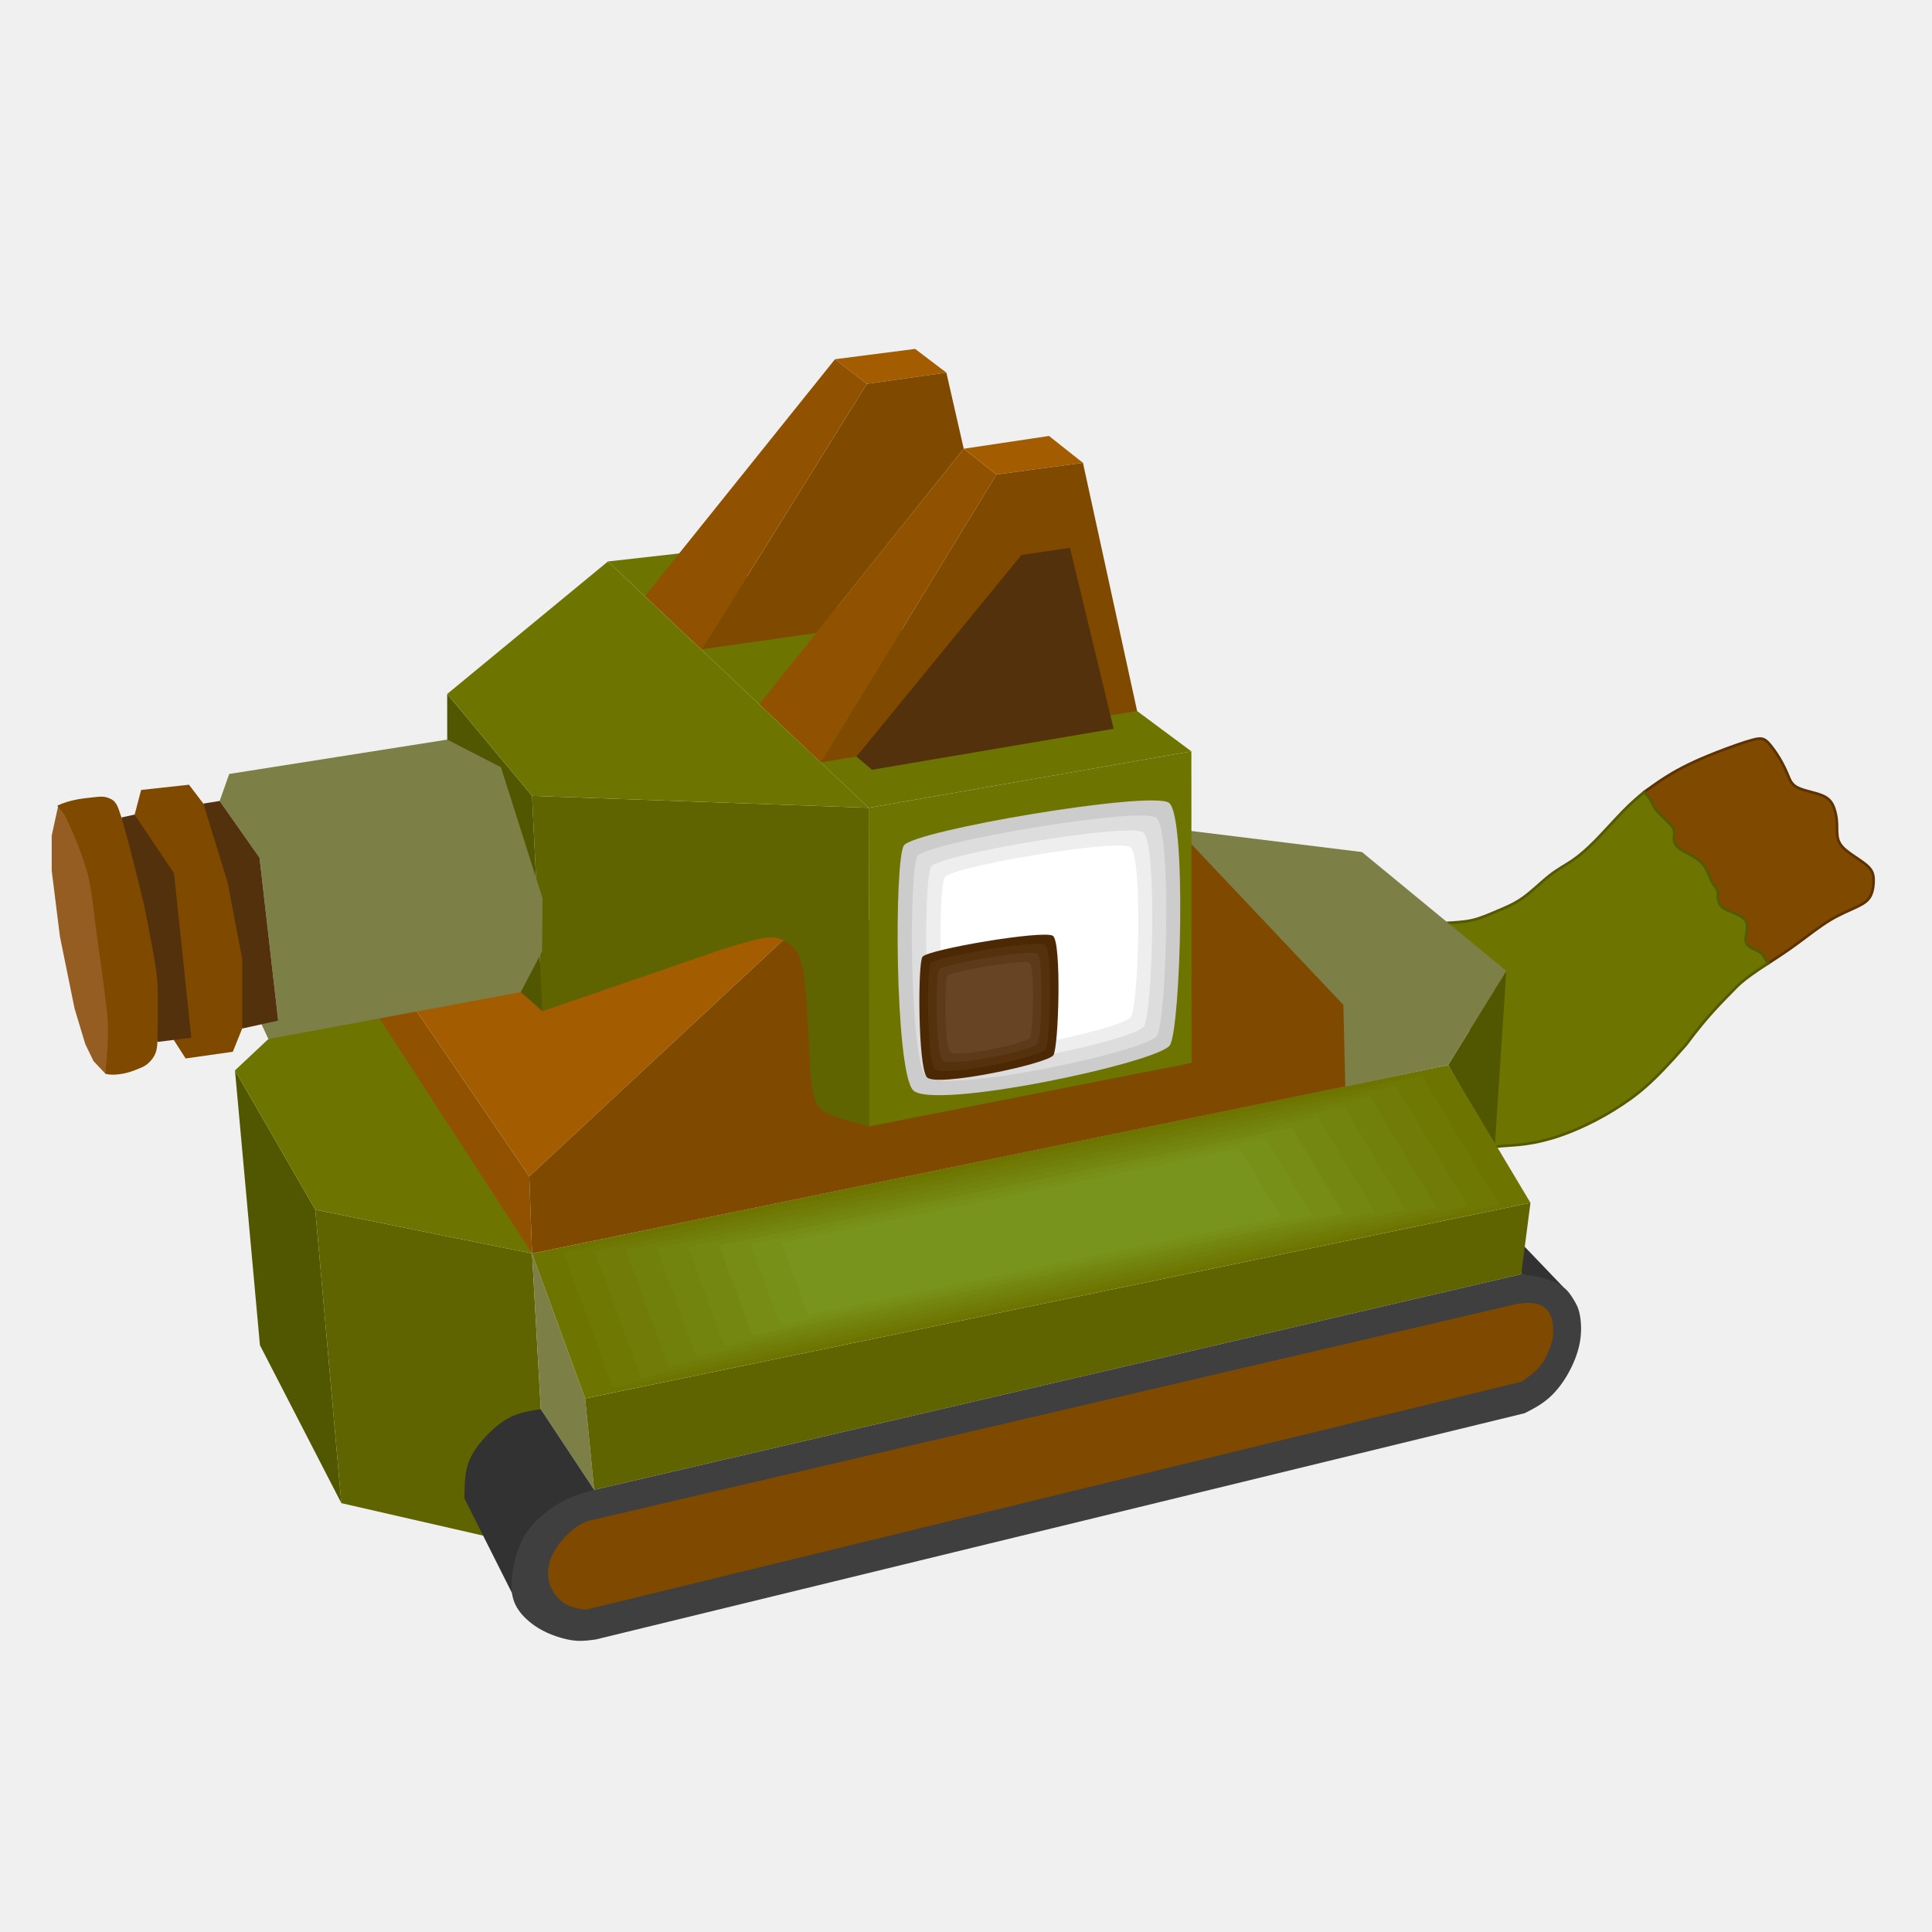
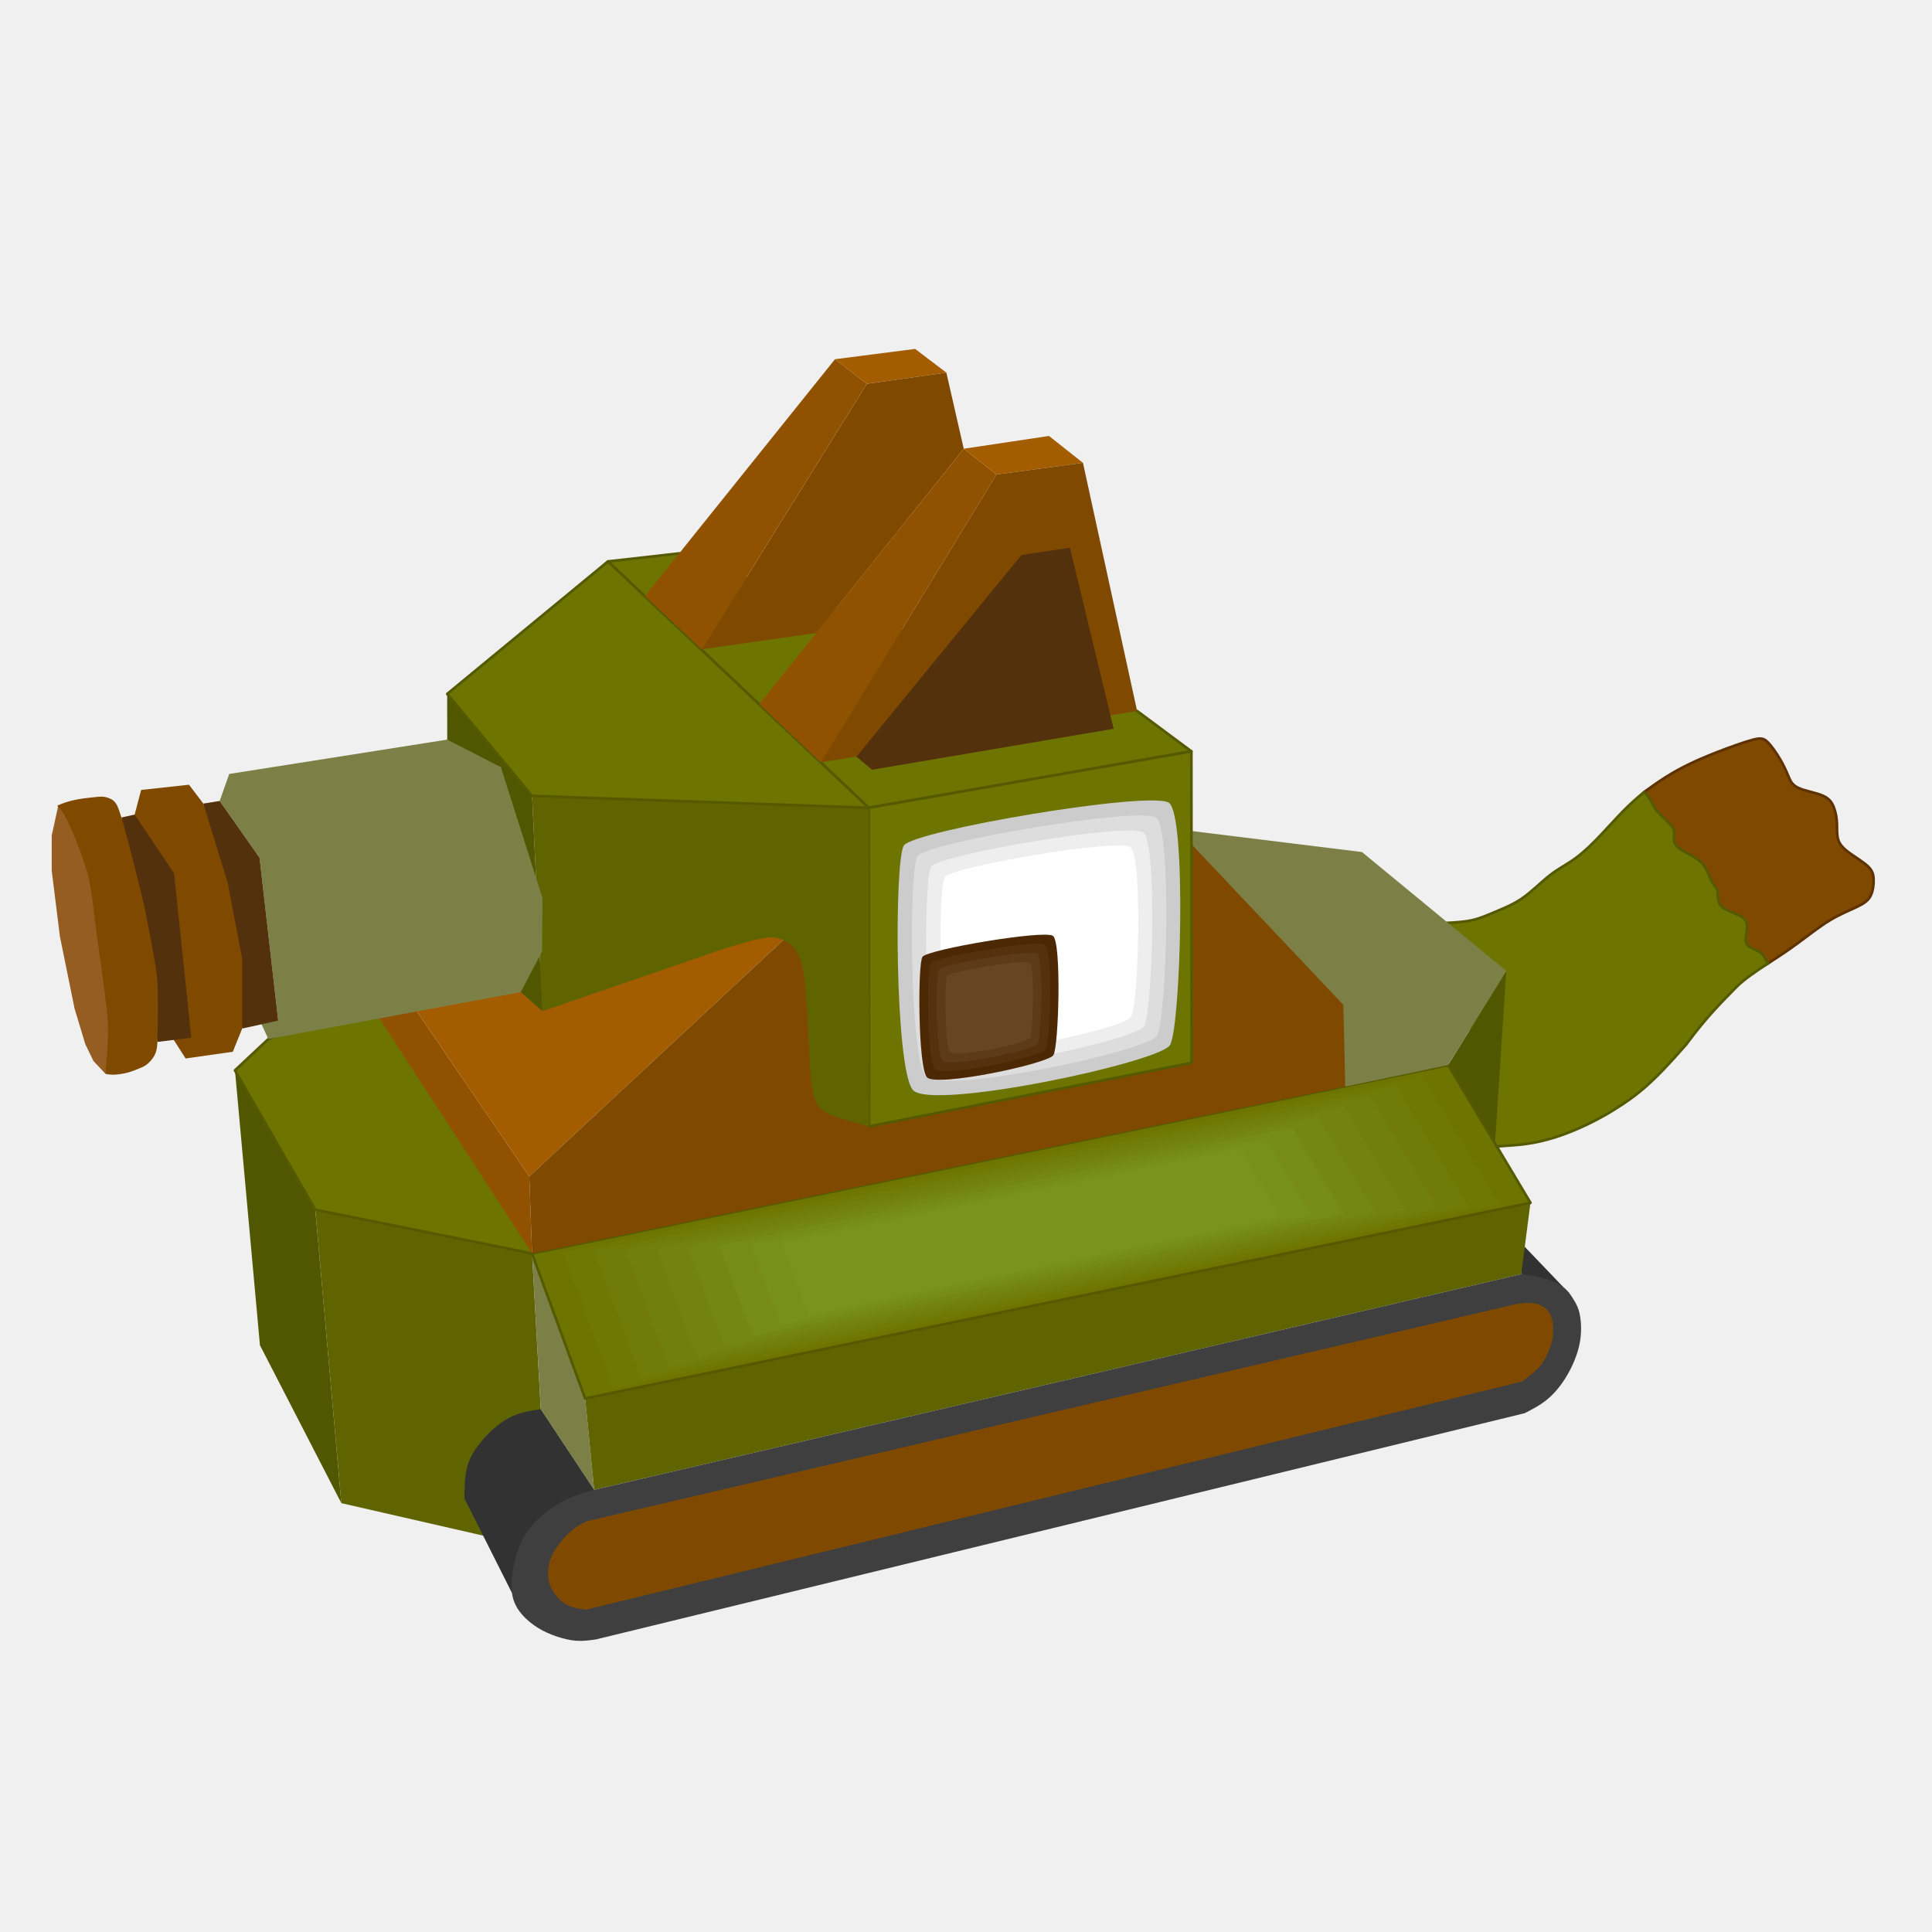
<svg xmlns="http://www.w3.org/2000/svg" width="720" height="720" stroke-width="1" stroke-linecap="round" stroke-linejoin="round">
  <style>
.sicalyme_color_olive
{
fill:
#6d7500
;
stroke:
#555a00
}
.sicalyme_color_brown
{
fill:
#7f4a00
;
stroke:
#5e3201
}
.sicalyme_color_white
{
fill:
#d0d0d0
;
stroke:
#aaa
}
.sicalyme_color_grey
{
fill:
#b0b0b0
;
stroke:
#909090
}
.sicalyme_color_black
{
fill:
#707070
;
stroke:
#505050
}
</style>
  <g>
    <path d=" M 612.731,295.161 C 615.391,293.251 618.051,291.341 620.751,289.631 623.451,287.921 626.181,286.411 629.191,284.941 632.201,283.471 635.491,282.031 639.851,280.331 644.221,278.631 649.651,276.661 652.901,275.781 656.151,274.901 657.211,275.101 658.661,276.491 660.101,277.881 661.921,280.471 663.291,282.781 664.661,285.101 665.591,287.141 666.351,288.981 667.121,290.831 667.731,292.491 670.161,293.631 672.601,294.781 676.871,295.411 679.461,296.601 682.041,297.781 682.951,299.531 683.561,301.301 684.171,303.071 684.491,304.871 684.571,306.911 684.641,308.951 684.461,311.221 685.081,313.061 685.701,314.911 687.121,316.331 689.291,317.911 691.471,319.491 694.401,321.241 696.081,322.821 697.751,324.401 698.161,325.821 698.231,327.731 698.291,329.651 698.011,332.051 697.131,333.801 696.261,335.541 694.791,336.621 692.191,337.881 689.601,339.141 685.881,340.571 681.901,342.981 677.911,345.401 673.661,348.801 669.791,351.631 665.931,354.461 662.451,356.731 658.971,359.001 L 641.021,346.461 622.281,318.451 " class="sicalyme_color_brown" />
    <path d=" M 557.055,427.404 C 562.855,426.565 568.111,427.284 578.877,424.045 582.857,422.848 591.965,419.565 601.777,413.399 610.025,408.217 615.629,403.932 628.395,389.241 636.528,378.267 641.474,373.629 647.6,367.338 650.384,364.734 654.629,361.748 658.976,359.004 657.125,356.6 657.506,355.834 655.736,354.754 653.956,353.664 651.136,353.074 650.646,350.974 650.166,348.874 652.006,345.254 650.476,342.994 648.946,340.734 644.036,339.834 641.896,338.114 639.745,336.394 640.356,333.844 640.136,332.324 639.906,330.814 638.846,330.334 637.915,328.514 636.996,326.694 636.216,323.544 633.856,321.264 631.486,318.984 627.545,317.574 625.615,316.024 623.686,314.474 623.755,312.774 623.885,311.494 624.006,310.214 624.186,309.354 622.946,307.794 621.695,306.234 619.015,303.974 617.545,302.254 616.066,300.524 615.785,299.334 615.185,298.244 614.585,297.154 613.665,296.154 612.735,295.164 610.415,297.094 608.105,299.034 604.995,302.194 601.885,305.364 597.985,309.764 594.685,313.134 591.375,316.504 588.665,318.834 585.955,320.684 583.245,322.524 580.525,323.884 577.465,326.294 574.395,328.704 570.965,332.174 567.555,334.584 564.145,336.994 560.755,338.344 557.695,339.634 554.625,340.924 551.875,342.164 548.865,342.874 545.845,343.574 542.545,343.764 539.255,343.944 " class="sicalyme_color_olive" />
  </g>
  <g>
    <path d="M 566.91,474.85 566.91,463.27 582.61,479.67" style="fill:#323232;fill-opacity:1;stroke:none;" />
    <path d="M 117.5,450.82 127.21,560.18 96.87,501.32 87.57,398.9" style="fill:#515600;fill-opacity:1;stroke:none;" />
    <path d="M 539.68,396.9 561.36,361.83 557.05,427.4" style="fill:#515600;fill-opacity:1;stroke:none;" />
    <path d="M 201.53,525.16 198.28,467.13 117.5,450.82 127.21,560.18 182.91,572.94" style="fill:#5F6400;fill-opacity:1;stroke:none;" />
    <path d="M 218.07,521.17 221.43,555.22 201.53,525.16 198.28,467.13" style="fill:#7C8046;fill-opacity:1;stroke:none;" />
    <path d="M 570.36,448.25 566.91,474.85 221.43,555.22 218.07,521.17" style="fill:#5F6400;fill-opacity:1;stroke:none;" />
-     <path d="M 539.68,396.9 570.36,448.25 218.07,521.17 198.28,467.13 Z" style="fill:#6D7500;fill-opacity:1;stroke:none;" />
+     <path d=" M 539.68,396.9 570.36,448.25 218.07,521.17 198.28,467.13 Z " class="sicalyme_color_olive" />
    <path d="M 529.97,400.783 558.732,448.924 228.461,517.287 209.907,466.624 Z" style="fill:#6E7803;fill-opacity:1;stroke:none;" />
    <path d="M 520.26,404.667 547.105,449.598 238.851,513.403 221.535,466.118 Z" style="fill:#707C07;fill-opacity:1;stroke:none;" />
    <path d="M 510.55,408.55 535.477,450.272 249.242,509.52 233.162,465.612 Z" style="fill:#71800A;fill-opacity:1;stroke:none;" />
    <path d="M 500.84,412.434 523.85,450.946 259.632,505.636 244.79,465.106 Z" style="fill:#73840E;fill-opacity:1;stroke:none;" />
    <path d="M 491.13,416.317 512.222,451.62 270.023,501.753 256.418,464.6 Z" style="fill:#748811;fill-opacity:1;stroke:none;" />
    <path d="M 481.42,420.201 500.595,452.294 280.414,497.869 268.045,464.094 Z" style="fill:#768C15;fill-opacity:1;stroke:none;" />
    <path d="M 471.71,424.084 488.967,452.968 290.804,493.986 279.673,463.588 Z" style="fill:#779018;fill-opacity:1;stroke:none;" />
    <path d="M 462,427.967 477.34,453.642 301.195,490.103 291.3,463.082 Z" style="fill:#79941C;fill-opacity:1;stroke:none;" />
    <path d="M 501.323,404.956 539.68,396.9 561.36,361.83 507.56,317.53 438.17,308.97" style="fill:#7C8046;fill-opacity:1;stroke:none;" />
-     <path d="M 198.28,467.13 117.5,450.82 87.57,398.9 100.01,387.22 150.88,370.35" style="fill:#6D7500;fill-opacity:1;stroke:none;" />
+     <path d=" M 198.28,467.13 117.5,450.82 87.57,398.9 100.01,387.22 150.88,370.35 " class="sicalyme_color_olive" />
  </g>
  <g>
    <path d="M 190.79,593.64 173.08,558.43 C 173.11,554.64 173.14,550.84 173.9,547.48 174.66,544.12 176.16,541.2 178.84,537.85 181.52,534.51 185.39,530.75 189.37,528.56 193.34,526.38 197.44,525.77 201.53,525.16 L 221.43,555.22" style="fill:#323232;fill-opacity:1;stroke:none;" />
    <path d="M 221.43,555.22 C 217.46,556.31 213.49,557.41 209.24,559.75 205,562.08 200.47,565.65 197.45,569.45 194.43,573.25 192.93,577.27 191.9,581.5 190.87,585.73 190.32,590.17 190.79,593.64 191.26,597.11 192.74,599.6 194.54,601.68 196.35,603.76 198.48,605.43 200.62,606.74 202.77,608.05 204.93,609.01 207.32,609.82 209.72,610.63 212.34,611.3 214.84,611.47 217.35,611.63 219.74,611.3 222.12,610.96 L 568.17,526.67 C 571.1,525.18 574.03,523.68 576.75,521.4 579.47,519.13 581.97,516.06 584.1,512.4 586.23,508.74 587.99,504.47 588.74,500.42 589.5,496.36 589.26,492.51 588.74,489.91 588.23,487.3 587.43,485.95 586.49,484.39 585.55,482.84 584.46,481.09 582.61,479.67 580.75,478.24 578.14,477.14 575.4,476.39 572.65,475.64 569.78,475.24 566.91,474.85 Z" style="fill:#3F3F3F;fill-opacity:1;stroke:none;" />
    <path d="M 218.36,599.88 C 215.89,599.53 213.41,599.18 211.28,598.08 209.15,596.97 207.38,595.12 206.16,593.13 204.94,591.15 204.29,589.02 204.24,586.58 204.2,584.14 204.77,581.38 206.32,578.51 207.87,575.64 210.42,572.68 212.65,570.73 214.88,568.77 216.81,567.84 218.74,566.91 L 565.58,485.87 C 568.03,485.63 570.49,485.38 572.56,485.87 574.62,486.36 576.29,487.59 577.28,489.1 578.27,490.61 578.59,492.39 578.73,493.91 578.88,495.43 578.86,496.7 578.73,497.84 578.61,498.99 578.39,500.01 577.84,501.63 577.28,503.24 576.38,505.45 575.32,507.19 574.25,508.93 573.01,510.2 571.63,511.41 570.24,512.61 568.72,513.74 567.19,514.87 L 218.36,599.88 Z" style="fill:#7F4A00;fill-opacity:1;stroke:none;" />
  </g>
  <g>
    <path d="M 139.84,377.12 198.28,467.13 197.25,438.4 150.88,370.35" style="fill:#915200;fill-opacity:1;stroke:none;" />
    <path d="M 150.88,370.35 197.25,438.4 291.84,350.36 291.84,339.39" style="fill:#A35C00;fill-opacity:1;stroke:none;" />
    <path d="M 291.841,350.36 197.25,438.4 198.28,467.13 501.343,404.894 500.631,374.49 443.991,314.58" style="fill:#7F4A00;fill-opacity:1;stroke:none;" />
  </g>
  <g>
-     <path d="M 423.77,264.98 443.99,280.01 323.74,301.04 226.56,209.24 253.26,206.23" style="fill:#6D7500;fill-opacity:1;stroke:none;" />
-     <path d="M 444.06,396.11 323.86,419.77 323.74,301.04 443.99,280.01 444.06,396.11 Z" style="fill:#6D7500;fill-opacity:1;stroke:none;" />
+     <path d=" M 423.77,264.98 443.99,280.01 323.74,301.04 226.56,209.24 253.26,206.23 " class="sicalyme_color_olive" />
+     <path d=" M 444.06,396.11 323.86,419.77 323.74,301.04 443.99,280.01 444.06,396.11 Z " class="sicalyme_color_olive" />
    <path d="M 323.86,419.77 C 318.57,418.36 313.27,416.95 309.97,415.62 306.66,414.28 305.35,413.02 304.4,411.23 303.45,409.44 302.86,407.13 302.43,403.58 302,400.03 301.73,395.24 301.39,388.36 301.04,381.47 300.62,372.48 300.03,366.71 299.44,360.94 298.68,358.39 297.84,356.51 297,354.62 296.1,353.4 295.1,352.48 294.11,351.55 293.03,350.91 291.84,350.36 290.65,349.8 289.35,349.34 287.51,349.32 285.67,349.31 283.29,349.74 280.23,350.53 277.18,351.32 273.44,352.46 269.7,353.6 L 202.16,376.85 198.29,296.6 323.74,301.04 323.86,419.77 Z" style="fill:#5F6400;fill-opacity:1;stroke:none;" />
    <path d="M 194.08,369.73 202.16,376.85 198.29,296.6 166.65,258.61 166.67,275.63" style="fill:#515600;fill-opacity:1;stroke:none;" />
-     <path d="M 323.74,301.04 198.29,296.6 166.67,258.61 226.56,209.24 Z" style="fill:#6D7500;fill-opacity:1;stroke:none;" />
+     <path d=" M 323.74,301.04 198.29,296.6 166.67,258.61 226.56,209.24 Z " class="sicalyme_color_olive" />
  </g>
  <g>
    <path d="M 323.06,143.04 311.18,133.87 341.04,130.03 352.68,138.86 Z" style="fill:#A35C00;fill-opacity:1;stroke:none;" />
    <path d="M 304.24,235.9 261.48,241.99 323.06,143.04 352.68,138.86 359.16,167.23" style="fill:#7F4A00;fill-opacity:1;stroke:none;" />
    <path d="M 305.891,284.091 371.361,176.831 359.161,167.231 C 336.307,195.767 305.835,233.815 282.981,262.351 L 305.891,284.091 Z" style="fill:#915200;fill-opacity:1;stroke:none;" />
    <path d="M 261.48,241.99 323.06,143.04 311.18,133.87 240.37,222.11 261.48,241.99 Z" style="fill:#915200;fill-opacity:1;stroke:none;" />
    <path d="M 371.36,176.83 359.16,167.23 390.93,162.47 403.59,172.49" style="fill:#A35C00;fill-opacity:1;stroke:none;" />
    <path d="M 423.77,264.98 305.89,284.09 371.36,176.83 403.59,172.49 Z" style="fill:#7F4A00;fill-opacity:1;stroke:none;" />
    <path d="M 324.98,286.86 319.17,281.99 380.66,206.83 398.74,204.14 415.03,271.59 Z" style="fill:#53310C;fill-opacity:1;stroke:none;" />
  </g>
  <g>
    <path d="M 96.58,379.8 100.01,387.22 194.08,369.73 202.02,354.56 202.17,334.71 186.68,285.92 166.67,275.63 85.42,288.43 81.87,298.49 96.73,319.64 103.68,380.35 Z" style="fill:#7C8046;fill-opacity:1;stroke:#6D7500;stroke-width:0;stroke-opacity:1;stroke-linecap:butt;stroke-miterlimit:4;stroke-dashoffset:0;" />
    <path d="M 75.78,299.47 81.87,298.49 96.73,319.64 103.68,380.35 90.26,383.31" style="fill:#53310C;fill-opacity:1;stroke:none;" />
    <path d="M 50.18,303.57 52.6,294.39 70.43,292.44 75.78,299.47 84.86,329 90.26,357.34 90.26,383.31 86.76,391.96 69.17,394.46 62.67,384.29" style="fill:#7F4A00;fill-opacity:1;stroke:none;" />
    <path d="M 45.26,304.65 50.18,303.57 64.86,325.47 71.29,386.72 58.65,388.3" style="fill:#53310C;fill-opacity:1;stroke:none;" />
    <path d="M 21.75,300.07 19.27,311.38 19.27,324.45 22.33,349 27.78,375.82 31.78,389.1 34.83,395.42 39.16,400.01 50.18,348.61" style="fill:#955D22;fill-opacity:1;stroke:#7F4A00;stroke-width:0;stroke-opacity:1;stroke-linecap:butt;stroke-miterlimit:4;stroke-dashoffset:0;" />
    <path d="M 21.317,300.267 C 25.609,298.209 30.283,297.589 33.98,297.211 37.677,296.833 38.774,296.568 41.232,297.722 43.69,298.875 44.098,301.296 45.26,304.651 46.422,308.006 53.27,334.563 54.35,340.561 55.43,346.559 58.275,359.497 58.65,365.921 59.025,372.346 58.737,385.59 58.65,388.301 58.563,391.012 58.168,393.072 56.224,395.247 54.28,397.422 53.245,397.614 50.106,398.885 46.968,400.156 42.031,401.062 39.156,400.112 39.413,397.849 39.701,395.873 39.936,392.563 40.171,389.254 40.308,384.79 40.191,380.873 40.073,376.957 37.27,356.641 36.285,350.03 35.3,343.419 34.255,331.115 32.585,325.389 30.915,319.663 26.04,305.245 21.317,300.267 Z" style="fill:#7F4A00;fill-opacity:1;stroke:none;" />
  </g>
  <g>
    <path d="M 336.846,315.107 C 340.504,309.463 428.999,294.536 435.635,299.181 442.27,303.826 440.035,382.991 435.999,389.494 431.963,395.997 346.812,414.132 340.169,406.166 333.526,398.2 333.188,320.75 336.846,315.107 Z" style="fill:#CCCCCC;fill-opacity:1;stroke:none;" />
    <path d="M 341.934,319.03 C 345.226,313.95 424.872,300.516 430.844,304.697 436.816,308.877 434.804,380.126 431.172,385.978 427.54,391.831 350.904,408.152 344.925,400.983 338.947,393.813 338.642,324.109 341.934,319.03 Z" style="fill:#DDDDDD;fill-opacity:1;stroke:none;" />
    <path d="M 347.023,322.952 C 349.949,318.438 420.745,306.496 426.054,310.212 431.362,313.928 429.574,377.26 426.345,382.462 423.117,387.665 354.995,402.172 349.681,395.8 344.367,389.427 344.096,327.467 347.023,322.952 Z" style="fill:#EEEEEE;fill-opacity:1;stroke:none;" />
    <path d="M 352.111,326.875 C 354.672,322.925 416.618,312.476 421.263,315.727 425.908,318.978 424.343,374.394 421.518,378.946 418.693,383.498 359.087,396.192 354.437,390.616 349.787,385.04 349.55,330.826 352.111,326.875 Z" style="fill:#FFFFFF;fill-opacity:1;stroke:none;" />
  </g>
  <g>
    <path d="M 343.765,356.601 C 345.565,353.823 389.132,346.474 392.399,348.761 395.666,351.047 394.565,390.021 392.578,393.222 390.591,396.424 348.671,405.351 345.401,401.43 342.13,397.508 341.964,359.379 343.765,356.601 Z" style="fill:#4D2804;fill-opacity:1;stroke:none;" />
    <path d="M 346.866,358.995 C 348.445,356.559 386.64,350.117 389.504,352.122 392.368,354.126 391.403,388.294 389.661,391.101 387.919,393.908 351.167,401.735 348.3,398.297 345.433,394.858 345.287,361.431 346.866,358.995 Z" style="fill:#55310E;fill-opacity:1;stroke:none;" />
    <path d="M 349.932,361.352 C 351.288,359.259 384.107,353.723 386.568,355.446 389.029,357.169 388.2,386.527 386.703,388.939 385.206,391.351 353.628,398.076 351.164,395.122 348.701,392.168 348.575,363.445 349.932,361.352 Z" style="fill:#5D3A19;fill-opacity:1;stroke:none;" />
    <path d="M 353.033,363.746 C 354.168,361.996 381.615,357.366 383.673,358.807 385.731,360.248 385.037,384.801 383.786,386.818 382.534,388.835 356.124,394.459 354.064,391.988 352.003,389.518 351.899,365.497 353.033,363.746 Z" style="fill:#664424;fill-opacity:1;stroke:none;" />
  </g>
</svg>
